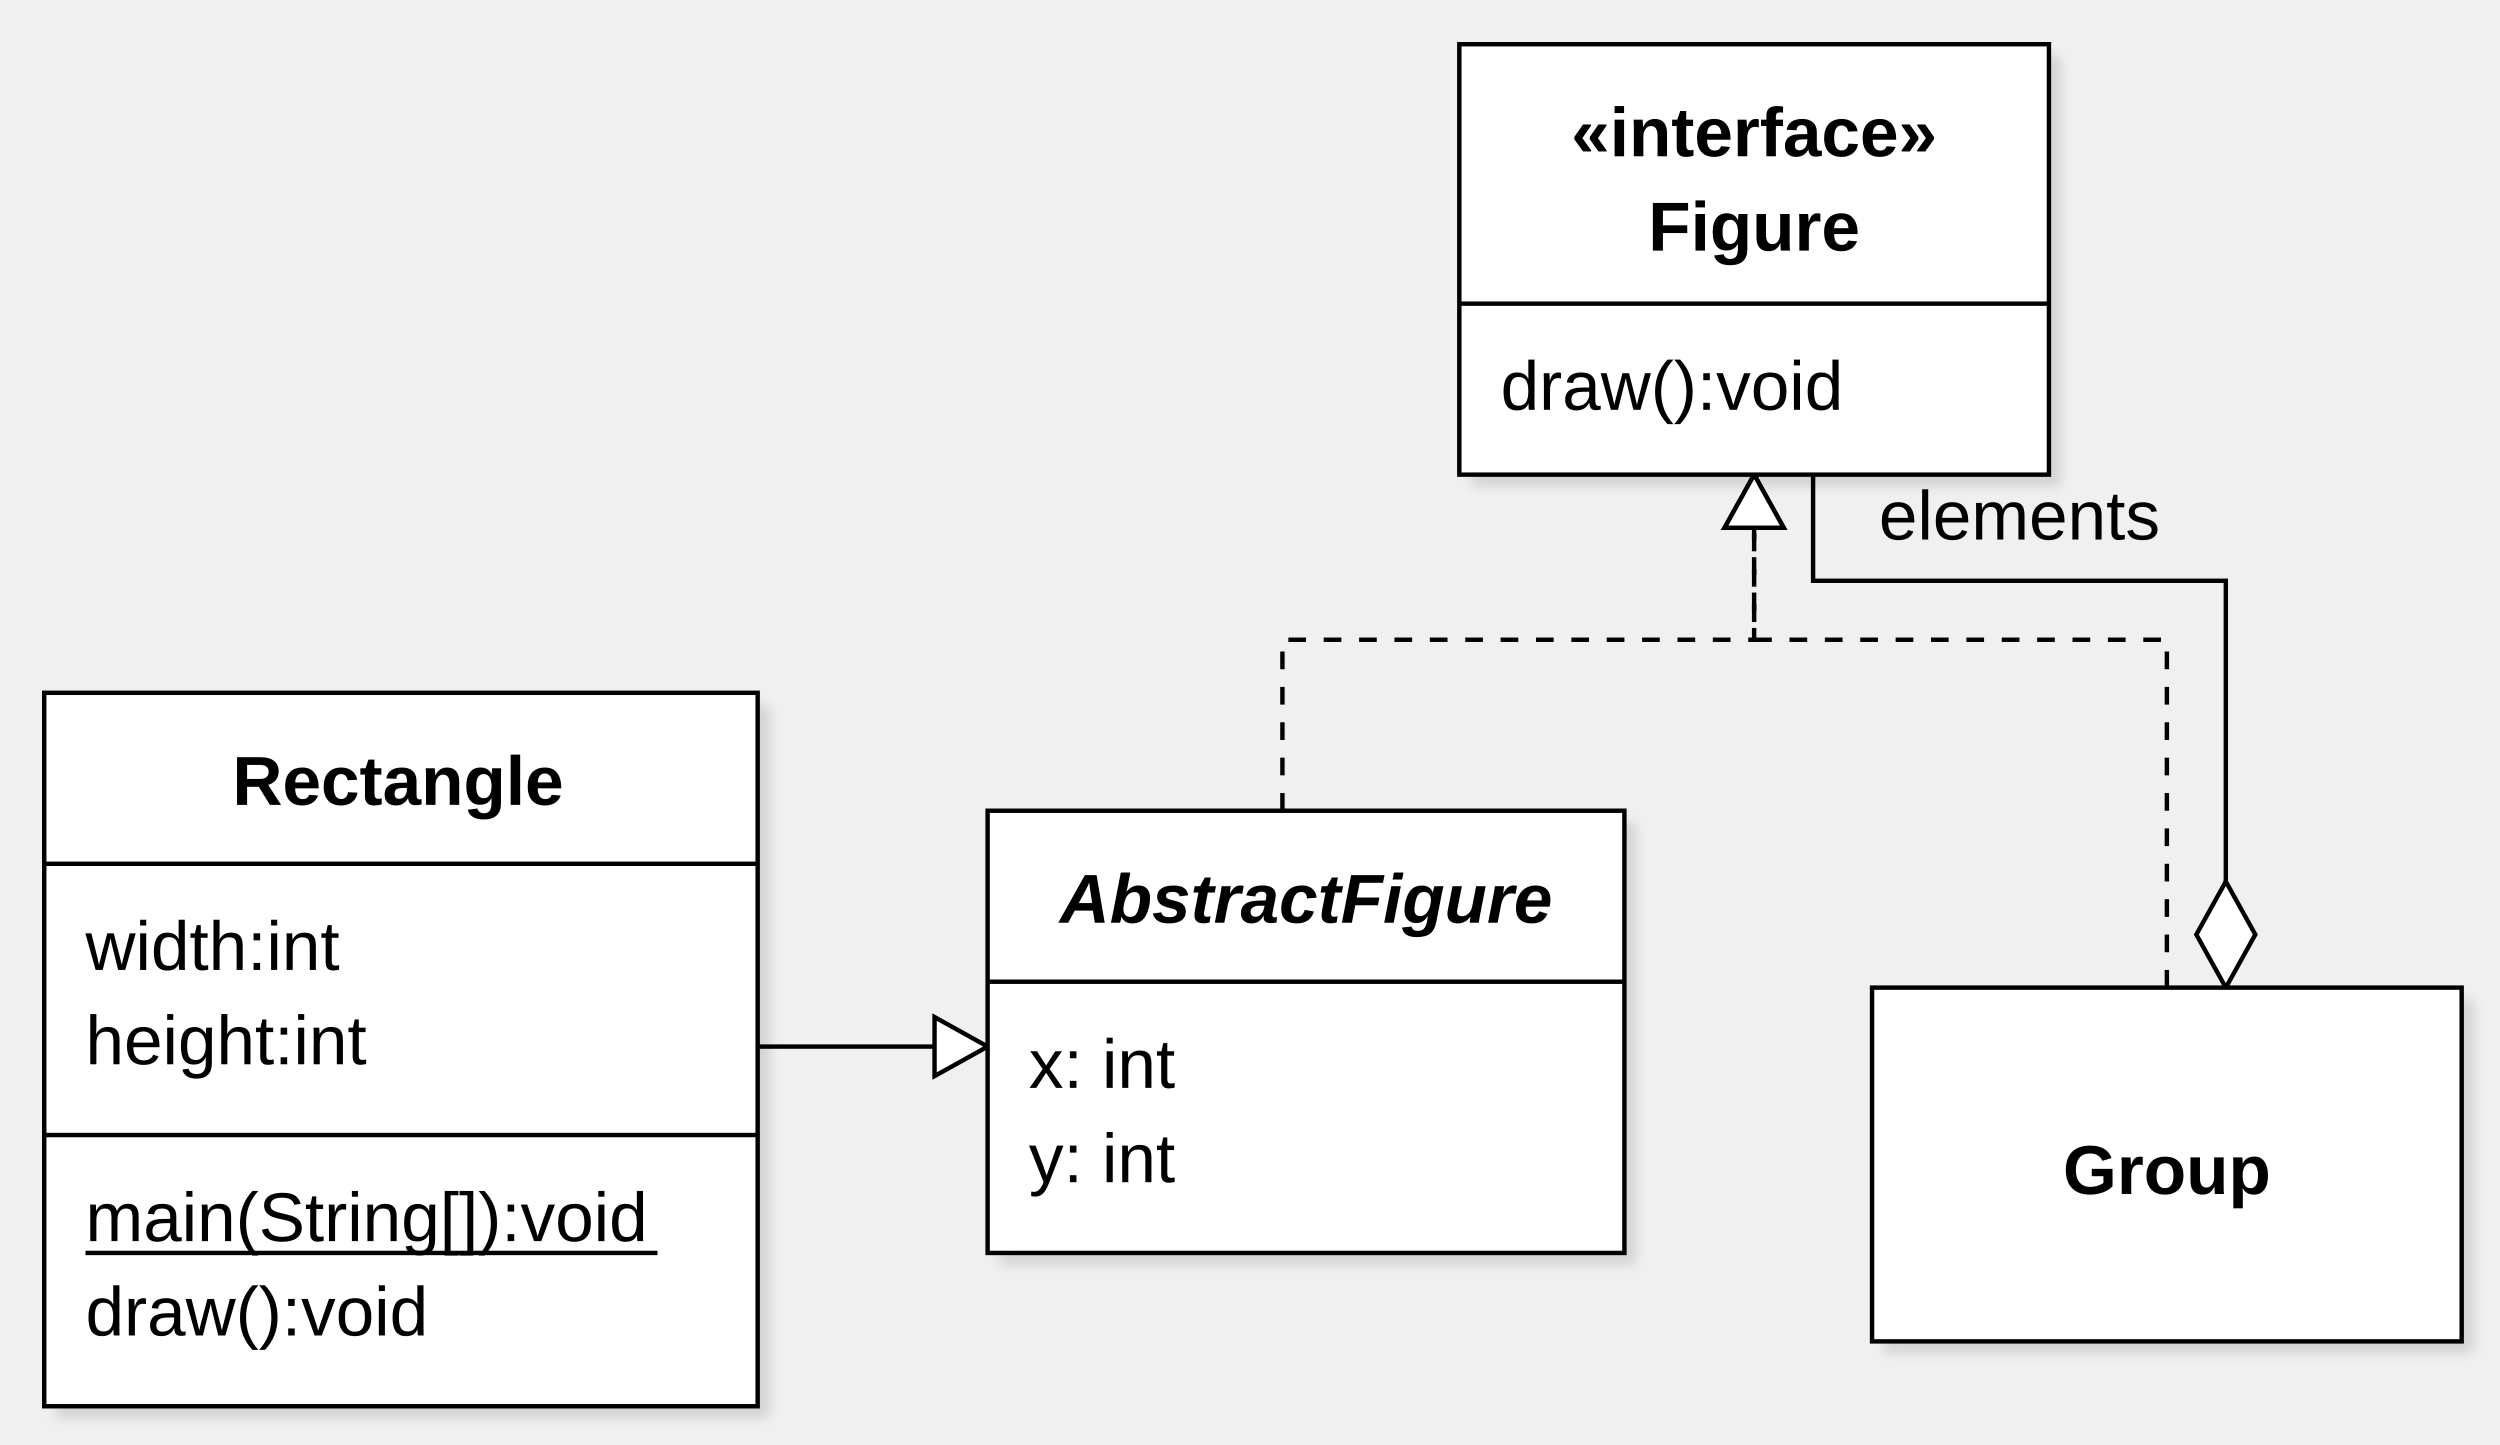
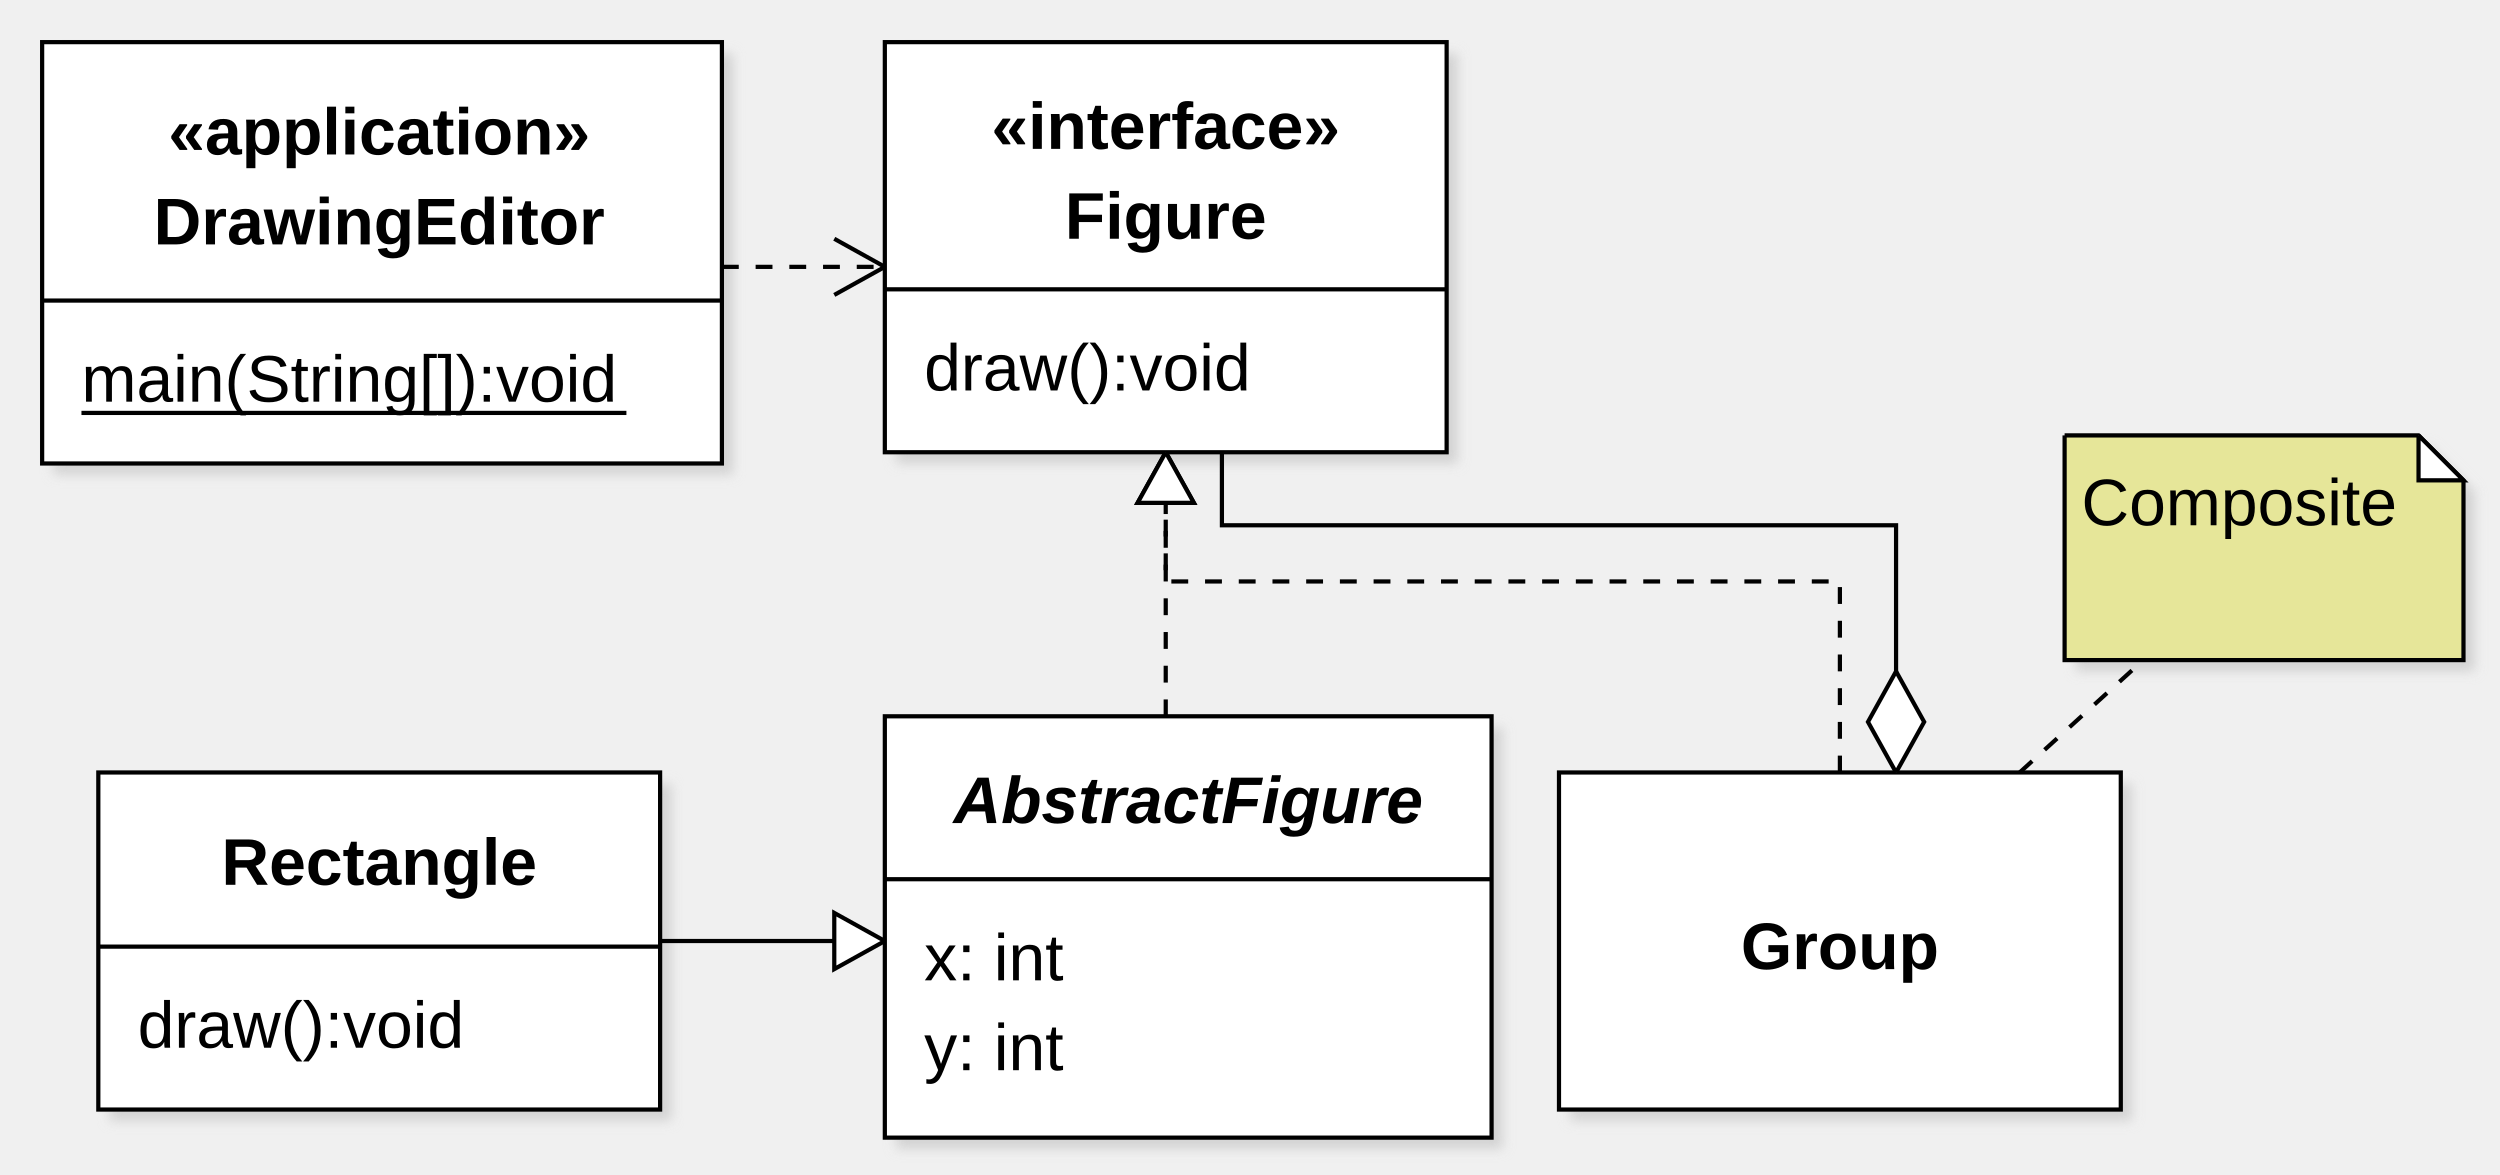
- <svg xmlns="http://www.w3.org/2000/svg" viewBox="333 53 424 245" width="424">
+ <svg xmlns="http://www.w3.org/2000/svg" viewBox="173 53 445 209" width="445">
  <defs>
    <filter id="shadow" x="-10%" y="-10%">
      <feGaussianBlur in="SourceGraphic" stdDeviation="1" />
    </filter>
  </defs>
  <g transform="translate(0.5,0.5)" stroke-width="0.75">
-     <rect width="100" height="60" x="652" y="222" stroke="none" fill="lightgray" style="filter:url(#shadow);" />
-     <rect width="100" height="60" x="650" y="220" stroke="black" fill="white" />
-     <text x="700" y="255" font-size="11.75px" font-family="Arial, Helvetica, sans-serif" font-weight="bold" font-style="normal" text-anchor="middle">Group</text>
-     <rect width="108" height="75" x="502" y="192" stroke="none" fill="lightgray" style="filter:url(#shadow);" />
-     <rect width="108" height="75" x="500" y="190" stroke="black" fill="white" />
-     <text x="554" y="209" font-size="11.75px" font-family="Arial, Helvetica, sans-serif" font-weight="bold" font-style="italic" text-anchor="middle">AbstractFigure</text>
-     <line x1="500" y1="219" x2="608" y2="219" stroke="black" />
-     <text x="507" y="237" font-size="11.75px" font-family="Arial, Helvetica, sans-serif" font-weight="normal" font-style="normal" text-anchor="start">x: int</text>
-     <text x="507" y="253" font-size="11.75px" font-family="Arial, Helvetica, sans-serif" font-weight="normal" font-style="normal" text-anchor="start">y: int</text>
-     <rect width="121" height="121" x="342" y="172" stroke="none" fill="lightgray" style="filter:url(#shadow);" />
-     <rect width="121" height="121" x="340" y="170" stroke="black" fill="white" />
-     <text x="400" y="189" font-size="11.75px" font-family="Arial, Helvetica, sans-serif" font-weight="bold" font-style="normal" text-anchor="middle">Rectangle</text>
-     <line x1="340" y1="199" x2="461" y2="199" stroke="black" />
-     <text x="347" y="217" font-size="11.75px" font-family="Arial, Helvetica, sans-serif" font-weight="normal" font-style="normal" text-anchor="start">width:int</text>
-     <text x="347" y="233" font-size="11.75px" font-family="Arial, Helvetica, sans-serif" font-weight="normal" font-style="normal" text-anchor="start">height:int</text>
-     <line x1="340" y1="245" x2="461" y2="245" stroke="black" />
-     <text x="347" y="263" font-size="11.75px" font-family="Arial, Helvetica, sans-serif" font-weight="normal" font-style="normal" text-anchor="start">main(String[]):void</text>
-     <line x1="347" y1="265" x2="444" y2="265" stroke="black" />
-     <text x="347" y="279" font-size="11.75px" font-family="Arial, Helvetica, sans-serif" font-weight="normal" font-style="normal" text-anchor="start">draw():void</text>
-     <rect width="100" height="73" x="582" y="62" stroke="none" fill="lightgray" style="filter:url(#shadow);" />
-     <rect width="100" height="73" x="580" y="60" stroke="black" fill="white" />
-     <text x="630" y="79" font-size="11.75px" font-family="Arial, Helvetica, sans-serif" font-weight="bold" font-style="normal" text-anchor="middle">«interface»</text>
-     <text x="630" y="95" font-size="11.75px" font-family="Arial, Helvetica, sans-serif" font-weight="bold" font-style="normal" text-anchor="middle">Figure</text>
-     <line x1="580" y1="104" x2="680" y2="104" stroke="black" />
-     <text x="587" y="122" font-size="11.75px" font-family="Arial, Helvetica, sans-serif" font-weight="normal" font-style="normal" text-anchor="start">draw():void</text>
-     <path d="M 700 220 L 700 161 L 630 161 L 630 133" stroke="black" fill="none" stroke-dasharray="3.0 3.0" />
-     <path d="M 630 133 L 625 142 L 635 142 L 630 133" stroke="black" fill="white" />
-     <path d="M 710 220 L 710 151 L 640 151 L 640 133" stroke="black" fill="none" />
-     <path d="M 710 220 L 715 211 L 710 202 L 705 211 L 710 220" stroke="black" fill="white" />
-     <text x="675" y="144" font-size="11.75px" font-family="Arial, Helvetica, sans-serif" font-weight="normal" font-style="normal" text-anchor="middle">elements</text>
-     <path d="M 461 230 L 481 230 L 481 230 L 500 230" stroke="black" fill="none" />
-     <path d="M 500 230 L 491 225 L 491 235 L 500 230" stroke="black" fill="white" />
-     <path d="M 550 190 L 550 161 L 630 161 L 630 133" stroke="black" fill="none" stroke-dasharray="3.0 3.0" />
-     <path d="M 630 133 L 625 142 L 635 142 L 630 133" stroke="black" fill="white" />
+     <rect width="108" height="75" x="332" y="182" stroke="none" fill="lightgray" style="filter:url(#shadow);" />
+     <rect width="108" height="75" x="330" y="180" stroke="black" fill="white" />
+     <text x="384" y="199" font-size="11.75px" font-family="Arial, Helvetica, sans-serif" font-weight="bold" font-style="italic" text-anchor="middle">AbstractFigure</text>
+     <line x1="330" y1="209" x2="438" y2="209" stroke="black" />
+     <text x="337" y="227" font-size="11.75px" font-family="Arial, Helvetica, sans-serif" font-weight="normal" font-style="normal" text-anchor="start">x: int</text>
+     <text x="337" y="243" font-size="11.75px" font-family="Arial, Helvetica, sans-serif" font-weight="normal" font-style="normal" text-anchor="start">y: int</text>
+     <rect width="100" height="73" x="332" y="62" stroke="none" fill="lightgray" style="filter:url(#shadow);" />
+     <rect width="100" height="73" x="330" y="60" stroke="black" fill="white" />
+     <text x="380" y="79" font-size="11.75px" font-family="Arial, Helvetica, sans-serif" font-weight="bold" font-style="normal" text-anchor="middle">«interface»</text>
+     <text x="380" y="95" font-size="11.75px" font-family="Arial, Helvetica, sans-serif" font-weight="bold" font-style="normal" text-anchor="middle">Figure</text>
+     <line x1="330" y1="104" x2="430" y2="104" stroke="black" />
+     <text x="337" y="122" font-size="11.75px" font-family="Arial, Helvetica, sans-serif" font-weight="normal" font-style="normal" text-anchor="start">draw():void</text>
+     <rect width="100" height="60" x="192" y="192" stroke="none" fill="lightgray" style="filter:url(#shadow);" />
+     <rect width="100" height="60" x="190" y="190" stroke="black" fill="white" />
+     <text x="240" y="210" font-size="11.75px" font-family="Arial, Helvetica, sans-serif" font-weight="bold" font-style="normal" text-anchor="middle">Rectangle</text>
+     <line x1="190" y1="221" x2="290" y2="221" stroke="black" />
+     <text x="197" y="239" font-size="11.75px" font-family="Arial, Helvetica, sans-serif" font-weight="normal" font-style="normal" text-anchor="start">draw():void</text>
+     <rect width="100" height="60" x="452" y="192" stroke="none" fill="lightgray" style="filter:url(#shadow);" />
+     <rect width="100" height="60" x="450" y="190" stroke="black" fill="white" />
+     <text x="500" y="225" font-size="11.75px" font-family="Arial, Helvetica, sans-serif" font-weight="bold" font-style="normal" text-anchor="middle">Group</text>
+     <path d="M 540 130 L 603 130 L 611 138 L 611 170 L 540 170 L 540 130" stroke="none" fill="lightGray" transform="translate(2 2)" style="filter:url(#shadow);" />
+     <path d="M 540 130 L 603 130 L 611 138 L 611 170 L 540 170 L 540 130" stroke="black" fill="rgb(90%, 90%, 60%)" />
+     <path d="M 603 130 L 603 138 L 611 138 L 603 130" stroke="black" fill="white" />
+     <text x="543" y="146" font-size="11.75px" font-family="Arial, Helvetica, sans-serif" font-weight="normal" font-style="normal" text-anchor="start">Composite</text>
+     <rect width="121" height="75" x="182" y="62" stroke="none" fill="lightgray" style="filter:url(#shadow);" />
+     <rect width="121" height="75" x="180" y="60" stroke="black" fill="white" />
+     <text x="240" y="80" font-size="11.75px" font-family="Arial, Helvetica, sans-serif" font-weight="bold" font-style="normal" text-anchor="middle">«application»</text>
+     <text x="240" y="96" font-size="11.75px" font-family="Arial, Helvetica, sans-serif" font-weight="bold" font-style="normal" text-anchor="middle">DrawingEditor</text>
+     <line x1="180" y1="106" x2="301" y2="106" stroke="black" />
+     <text x="187" y="124" font-size="11.75px" font-family="Arial, Helvetica, sans-serif" font-weight="normal" font-style="normal" text-anchor="start">main(String[]):void</text>
+     <line x1="187" y1="126" x2="284" y2="126" stroke="black" />
+     <path d="M 301 100 L 330 100" stroke="black" fill="none" stroke-dasharray="3.0 3.0" />
+     <path d="M 330 100 L 321 95 M 321 105 L 330 100" stroke="black" fill="white" />
+     <path d="M 290 220 L 310 220 L 310 220 L 330 220" stroke="black" fill="none" />
+     <path d="M 330 220 L 321 215 L 321 225 L 330 220" stroke="black" fill="white" />
+     <path d="M 380 180 L 380 156 L 380 156 L 380 133" stroke="black" fill="none" stroke-dasharray="3.0 3.0" />
+     <path d="M 380 133 L 375 142 L 385 142 L 380 133" stroke="black" fill="white" />
+     <path d="M 510 190 L 510 146 L 390 146 L 390 133" stroke="black" fill="none" />
+     <path d="M 510 190 L 515 181 L 510 172 L 505 181 L 510 190" stroke="black" fill="white" />
+     <path d="M 500 190 L 500 156 L 380 156 L 380 133" stroke="black" fill="none" stroke-dasharray="3.0 3.0" />
+     <path d="M 380 133 L 375 142 L 385 142 L 380 133" stroke="black" fill="white" />
+     <path d="M 532 190 L 554 170" stroke="black" fill="none" stroke-dasharray="3.0 3.0" />
  </g>
</svg>
